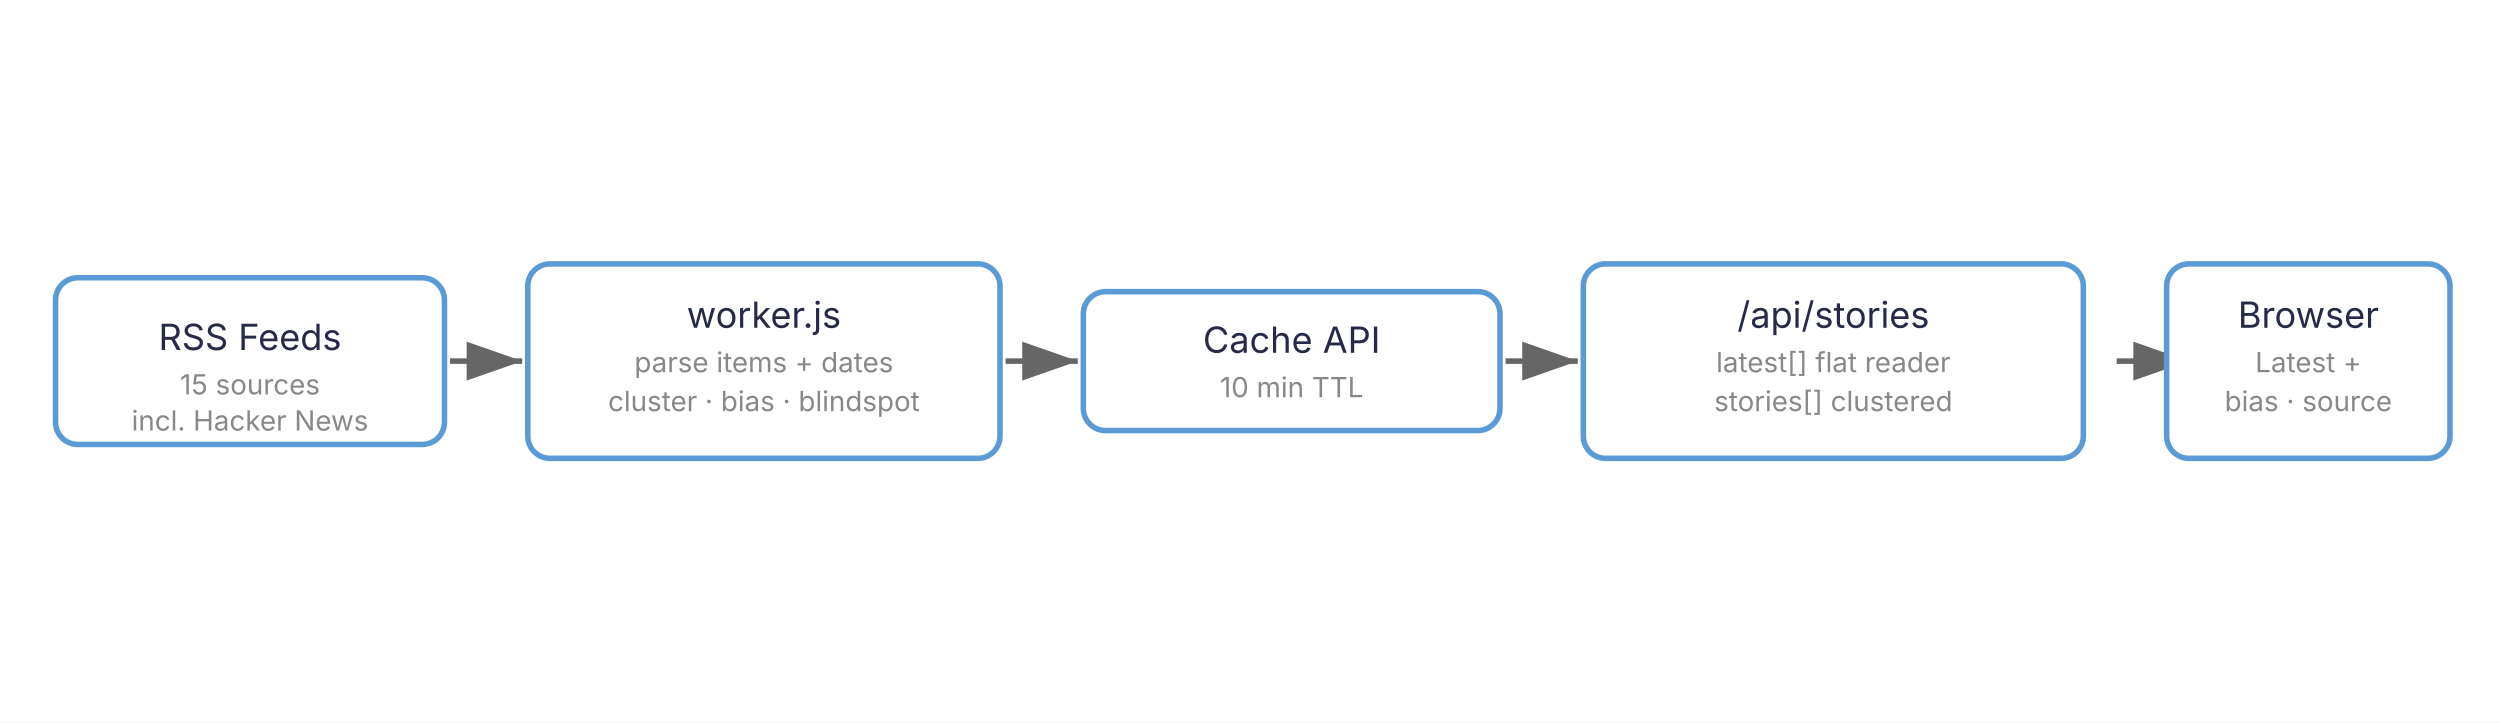
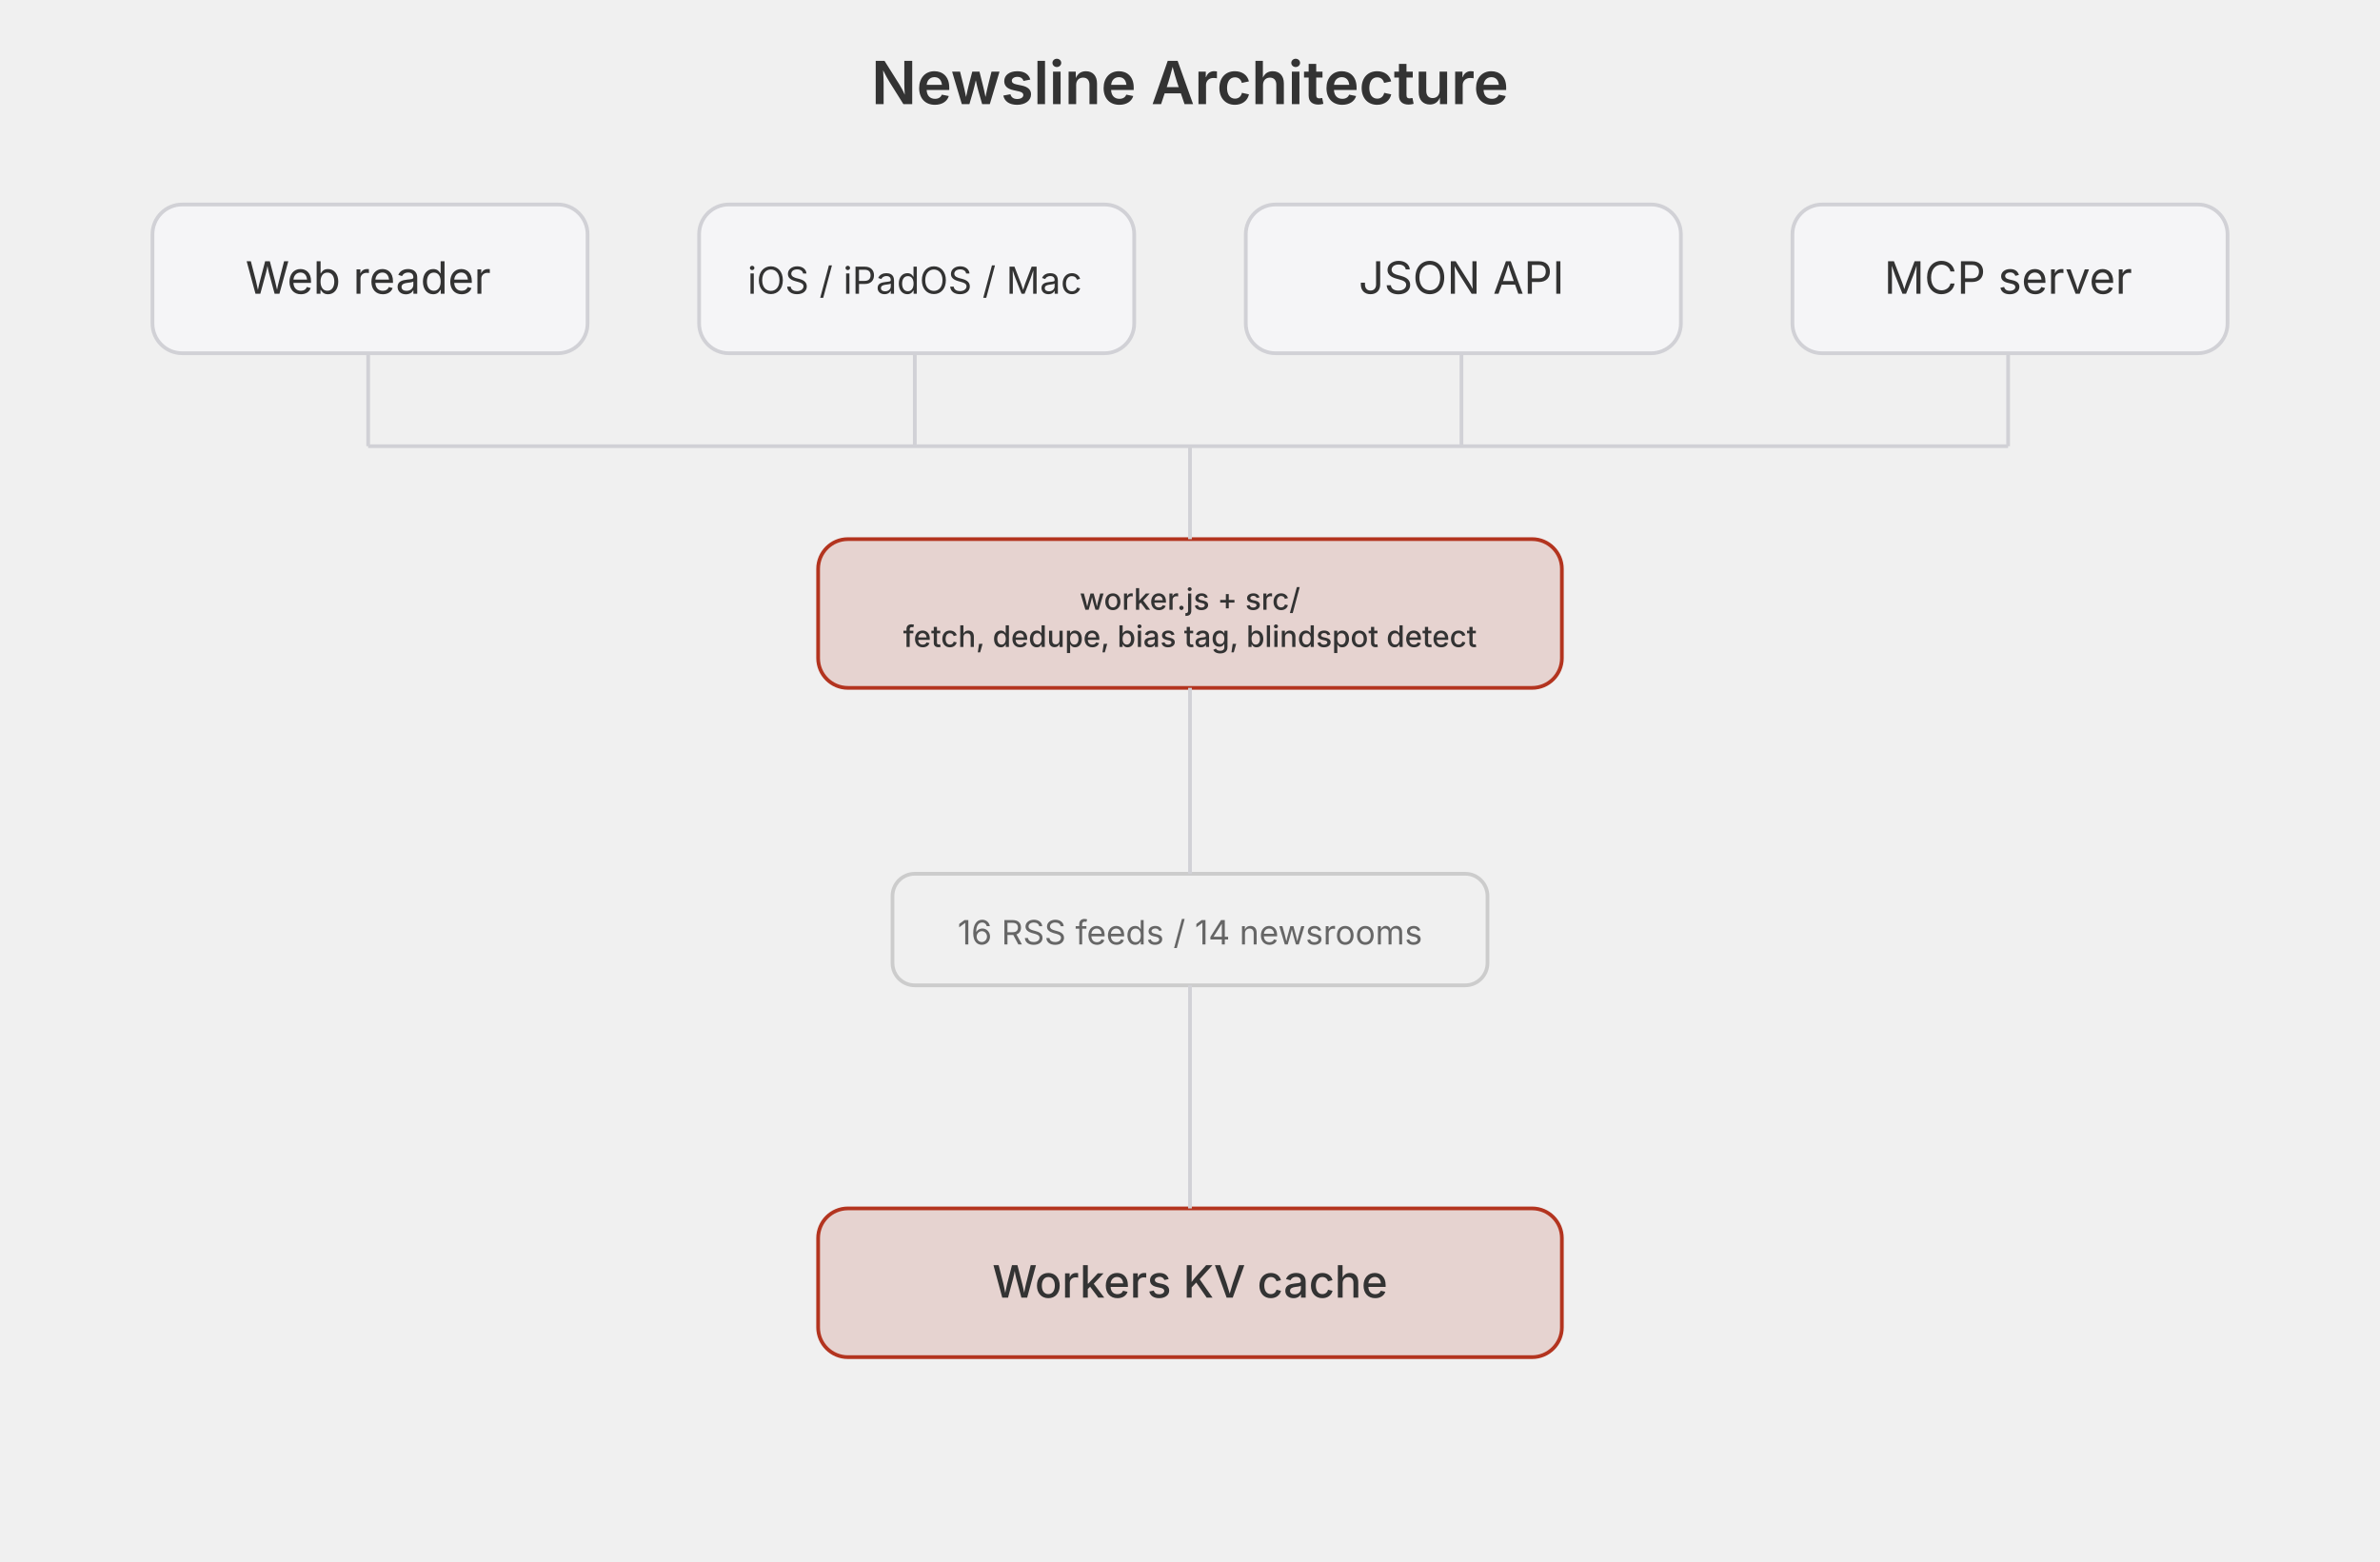
- <svg xmlns="http://www.w3.org/2000/svg" font-family="-apple-system, system-ui, sans-serif" viewBox="0 0 900 260">
-   <defs>
-     <marker id="arrowhead" markerHeight="7" markerWidth="10" orient="auto" refX="10" refY="3.5">
-       <path fill="#666" d="m0 0 10 3.5L0 7z" />
-     </marker>
-     <style>.box{fill:#fff;stroke:#5B9BD5;stroke-width:2}.label,.sub{fill:#252a49;font-size:13px;text-anchor:middle}.sub{fill:#888;font-size:10px}.arrow{stroke:#666;stroke-width:2;fill:none;marker-end:url(#arrowhead)}</style>
-   </defs>
-   <rect width="900" height="260" fill="#fff" />
-   <rect width="140" height="60" x="20" y="100" class="box" rx="8" />
-   <text x="90" y="126" class="label">RSS Feeds</text>
-   <text x="90" y="142" class="sub">15 sources</text>
-   <text x="90" y="155" class="sub">incl. Hacker News</text>
-   <path d="M162 130h26" class="arrow" />
-   <rect width="170" height="70" x="190" y="95" class="box" rx="8" />
-   <text x="275" y="118" class="label">worker.js</text>
-   <text x="275" y="134" class="sub">parse items + dates</text>
-   <text x="275" y="148" class="sub">cluster · bias · blindspot</text>
-   <path d="M362 130h26" class="arrow" />
-   <rect width="150" height="50" x="390" y="105" class="box" rx="8" />
-   <text x="465" y="127" class="label">Cache API</text>
-   <text x="465" y="143" class="sub">10 min TTL</text>
-   <path d="M542 130h26" class="arrow" />
-   <rect width="180" height="70" x="570" y="95" class="box" rx="8" />
-   <text x="660" y="118" class="label">/api/stories</text>
-   <text x="660" y="134" class="sub">latest[] flat reader</text>
-   <text x="660" y="148" class="sub">stories[] clustered</text>
-   <path d="M762 130h26" class="arrow" />
-   <rect width="102" height="70" x="780" y="95" class="box" rx="8" />
-   <text x="831" y="118" class="label">Browser</text>
-   <text x="831" y="134" class="sub">Latest +</text>
-   <text x="831" y="148" class="sub">bias · source</text>
+ <svg xmlns="http://www.w3.org/2000/svg" width="640" height="420" style="background:#fff;font-family:-apple-system,BlinkMacSystemFont,sans-serif" viewBox="0 0 640 420">
+   <text x="320" y="28" fill="#333" font-size="16" font-weight="600" text-anchor="middle">Newsline Architecture</text>
+   <rect width="117" height="40" x="41" y="55" fill="#f5f5f7" stroke="#d1d1d6" rx="8" />
+   <text x="99" y="79" fill="#333" font-size="12" text-anchor="middle">Web reader</text>
+   <rect width="117" height="40" x="188" y="55" fill="#f5f5f7" stroke="#d1d1d6" rx="8" />
+   <text x="246" y="79" fill="#333" font-size="10" text-anchor="middle">iOS / iPadOS / Mac</text>
+   <rect width="117" height="40" x="335" y="55" fill="#f5f5f7" stroke="#d1d1d6" rx="8" />
+   <text x="393" y="79" fill="#333" font-size="12" text-anchor="middle">JSON API</text>
+   <rect width="117" height="40" x="482" y="55" fill="#f5f5f7" stroke="#d1d1d6" rx="8" />
+   <text x="540" y="79" fill="#333" font-size="12" text-anchor="middle">MCP server</text>
+   <rect width="200" height="40" x="220" y="145" fill="#b3341f" fill-opacity=".15" stroke="#b3341f" rx="8" />
+   <text x="320" y="164" fill="#333" font-size="8" font-weight="500" text-anchor="middle">worker.js + src/</text>
+   <text x="320" y="174" fill="#333" font-size="8" font-weight="500" text-anchor="middle">fetch, dedupe, bias tag, blindspot detect</text>
+   <rect width="160" height="30" x="240" y="235" fill="#f0f0f0" stroke="#ccc" rx="6" />
+   <text x="320" y="254" fill="#666" font-size="9" text-anchor="middle">16 RSS feeds / 14 newsrooms</text>
+   <rect width="200" height="40" x="220" y="325" fill="#b3341f" fill-opacity=".15" stroke="#b3341f" rx="8" />
+   <text x="320" y="349" fill="#333" font-size="12" font-weight="500" text-anchor="middle">Workers KV cache</text>
+   <path stroke="#d1d1d6" fill="none" d="M99 95v25M246 95v25M393 95v25M540 95v25M99 120H540M320 120V145M320 185V235M320 265V325" />
</svg>
